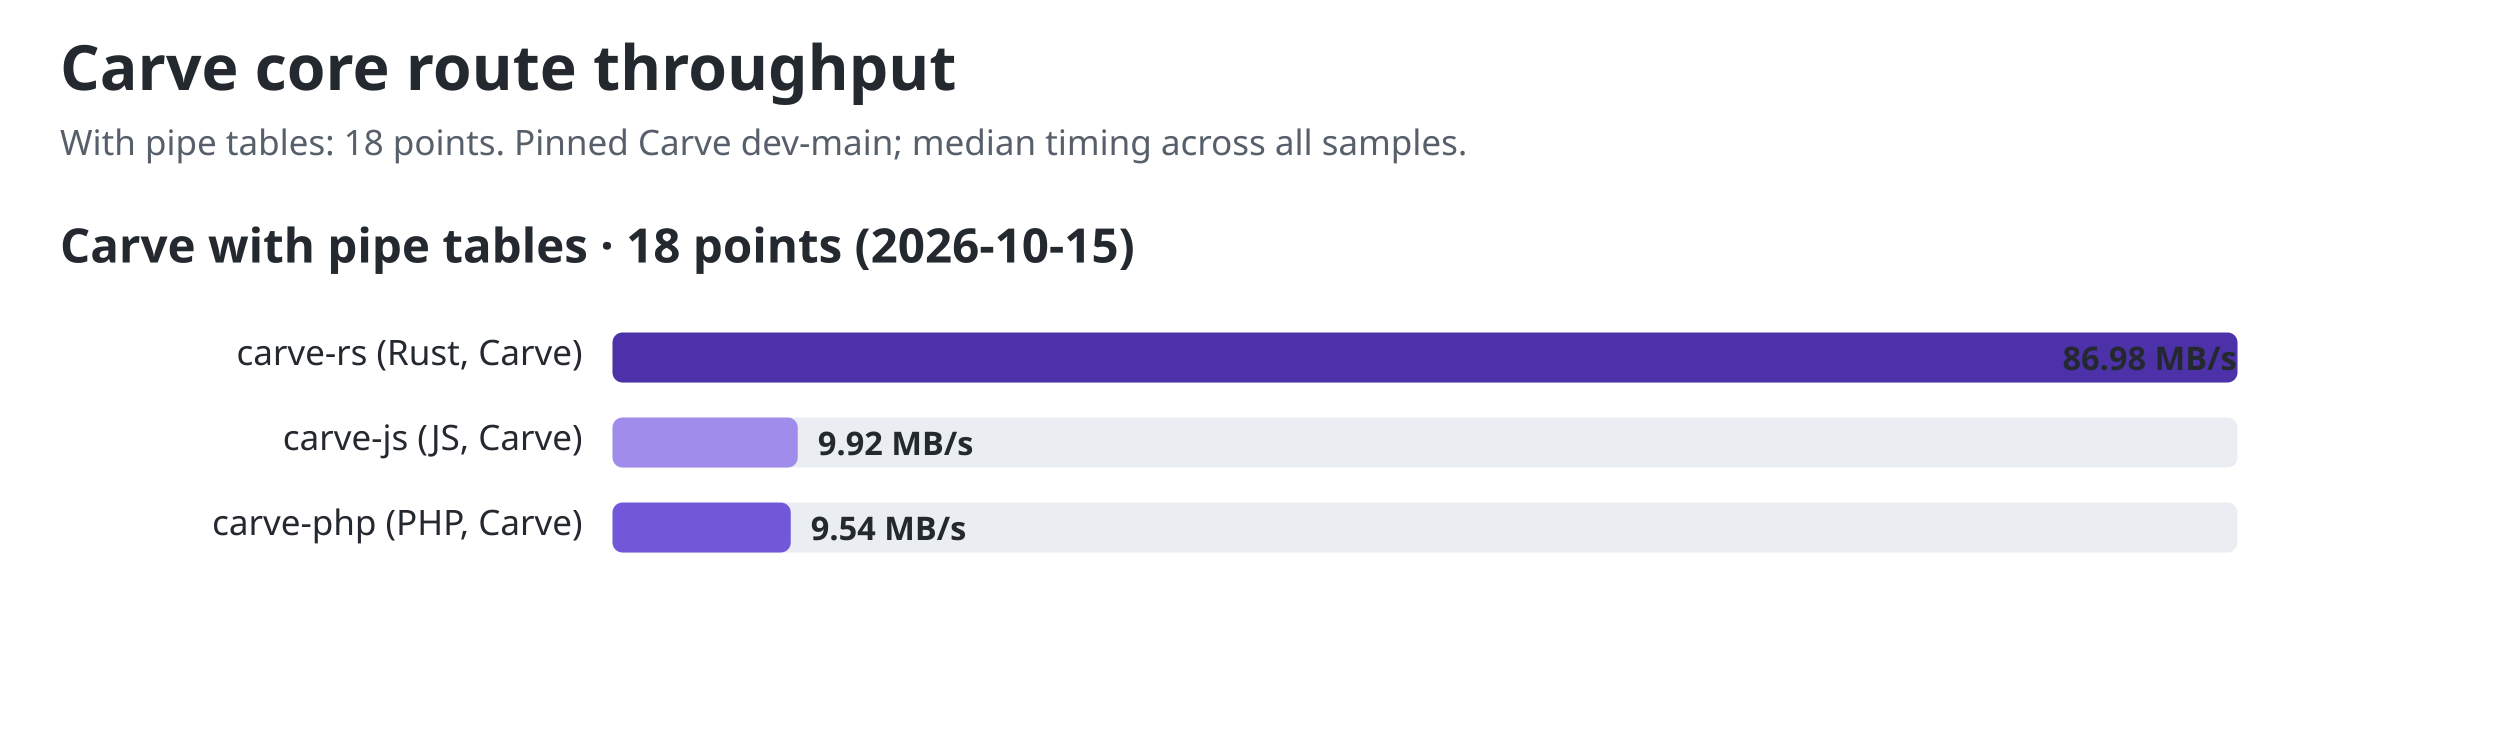
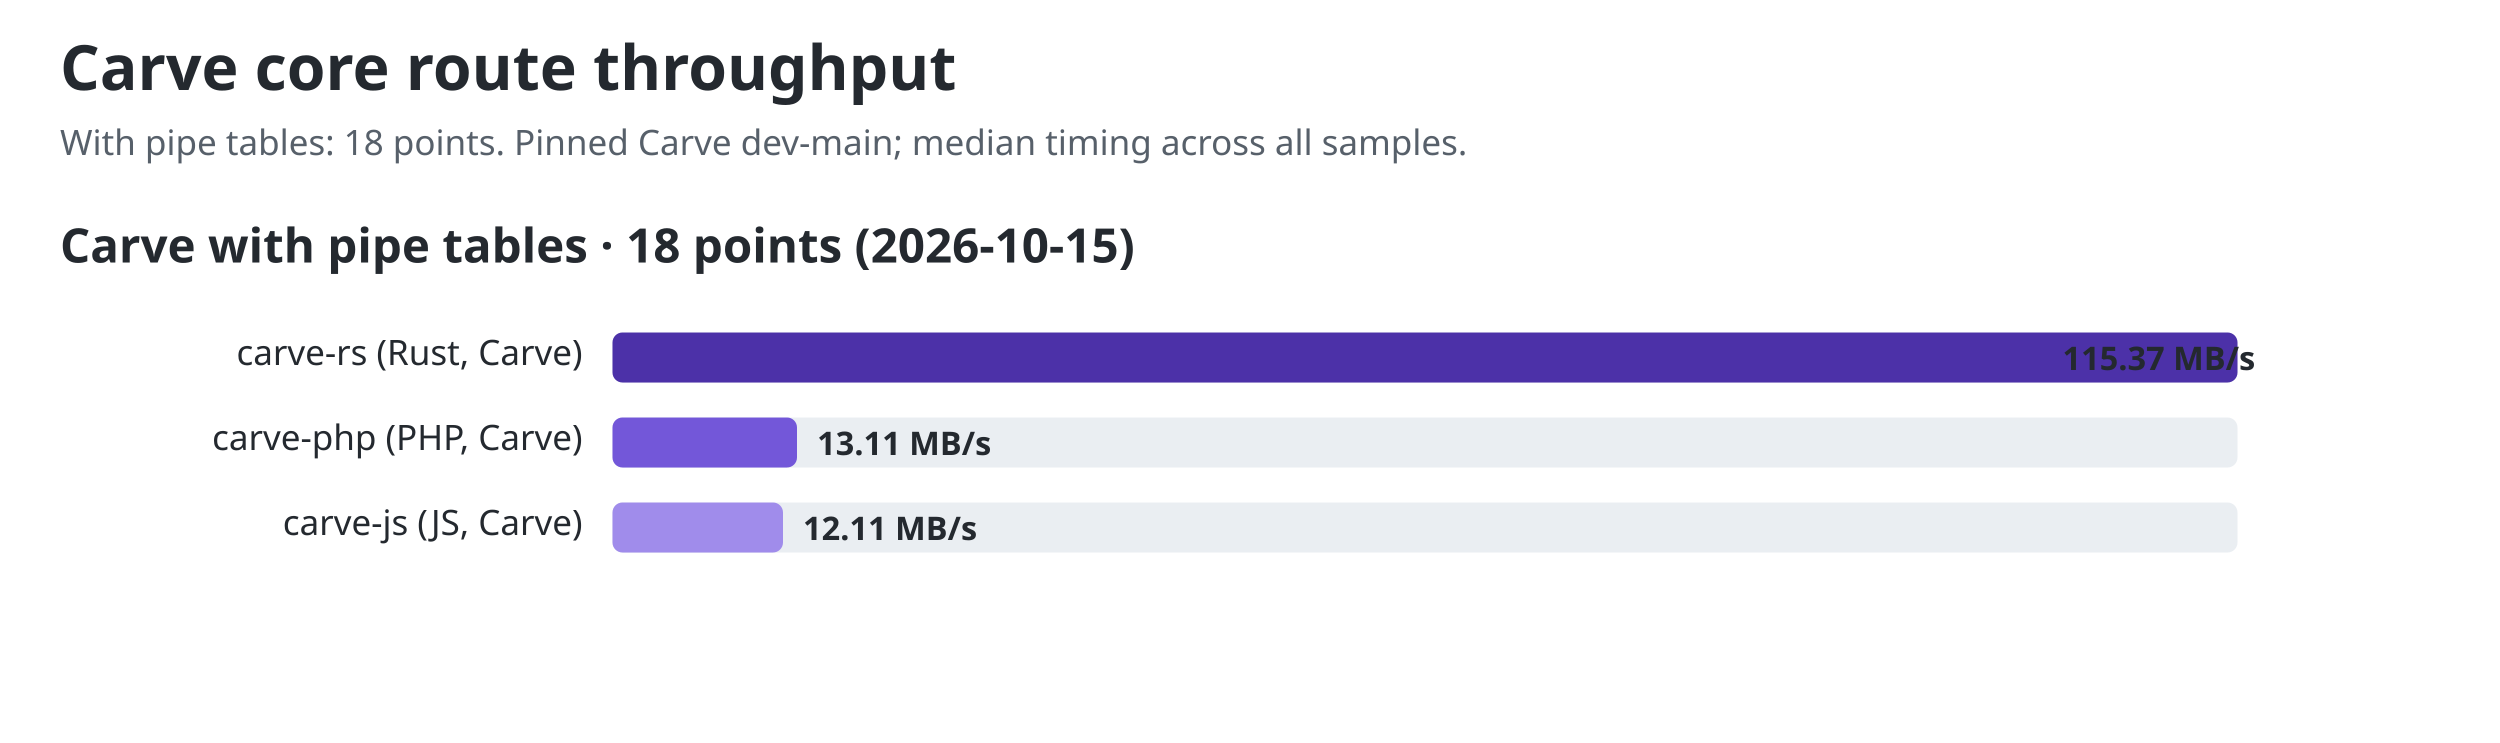
<svg xmlns="http://www.w3.org/2000/svg" width="1000" height="297" viewBox="0 0 1000 297" role="img" aria-labelledby="title desc">
  <style>text{font-family:ui-sans-serif,system-ui,sans-serif;fill:#24292f}.title{font-size:25px;font-weight:700}.sub{font-size:14px;fill:#57606a}.group{font-size:19px;font-weight:650}.label{font-size:14px}.value{font-size:13px;font-weight:650;fill:#24292f}.track{fill:#eaeef2}@media(prefers-color-scheme:dark){text,.value{fill:#f0f6fc}.sub{fill:#8c959f}.track{fill:#30363d}}</style>
  <text id="chart-title" class="title" x="24" y="36">Carve core route throughput</text>
  <text class="sub" x="24" y="62">With pipe tables: 18 points. Pinned Carve dev-main; median timing across all samples.</text>
  <text class="group" x="24" y="105">Carve with pipe tables · 18 points (2026-10-15)</text>
  <text class="label" x="233" y="146" text-anchor="end">carve-rs (Rust, Carve)</text>
  <rect class="track" x="245" y="133" width="650" height="20" rx="4" />
  <rect x="245" y="133" width="650.0" height="20" rx="4" fill="#4c31a8" />
-   <text class="value" x="825" y="148">86.98 MB/s</text>
-   <text class="label" x="233" y="180" text-anchor="end">carve-js (JS, Carve)</text>
+   <text class="value" x="825" y="148">115.37 MB/s</text>
+   <text class="label" x="233" y="180" text-anchor="end">carve-php (PHP, Carve)</text>
  <rect class="track" x="245" y="167" width="650" height="20" rx="4" />
-   <rect x="245" y="167" width="74.1" height="20" rx="4" fill="#a08ceb" />
-   <text class="value" x="327.135" y="182">9.92 MB/s</text>
-   <text class="label" x="233" y="214" text-anchor="end">carve-php (PHP, Carve)</text>
+   <rect x="245" y="167" width="73.8" height="20" rx="4" fill="#7357d9" />
+   <text class="value" x="326.849" y="182">13.11 MB/s</text>
+   <text class="label" x="233" y="214" text-anchor="end">carve-js (JS, Carve)</text>
  <rect class="track" x="245" y="201" width="650" height="20" rx="4" />
-   <rect x="245" y="201" width="71.3" height="20" rx="4" fill="#7357d9" />
-   <text class="value" x="324.297" y="216">9.54 MB/s</text>
+   <rect x="245" y="201" width="68.2" height="20" rx="4" fill="#a08ceb" />
+   <text class="value" x="321.204" y="216">12.11 MB/s</text>
</svg>
